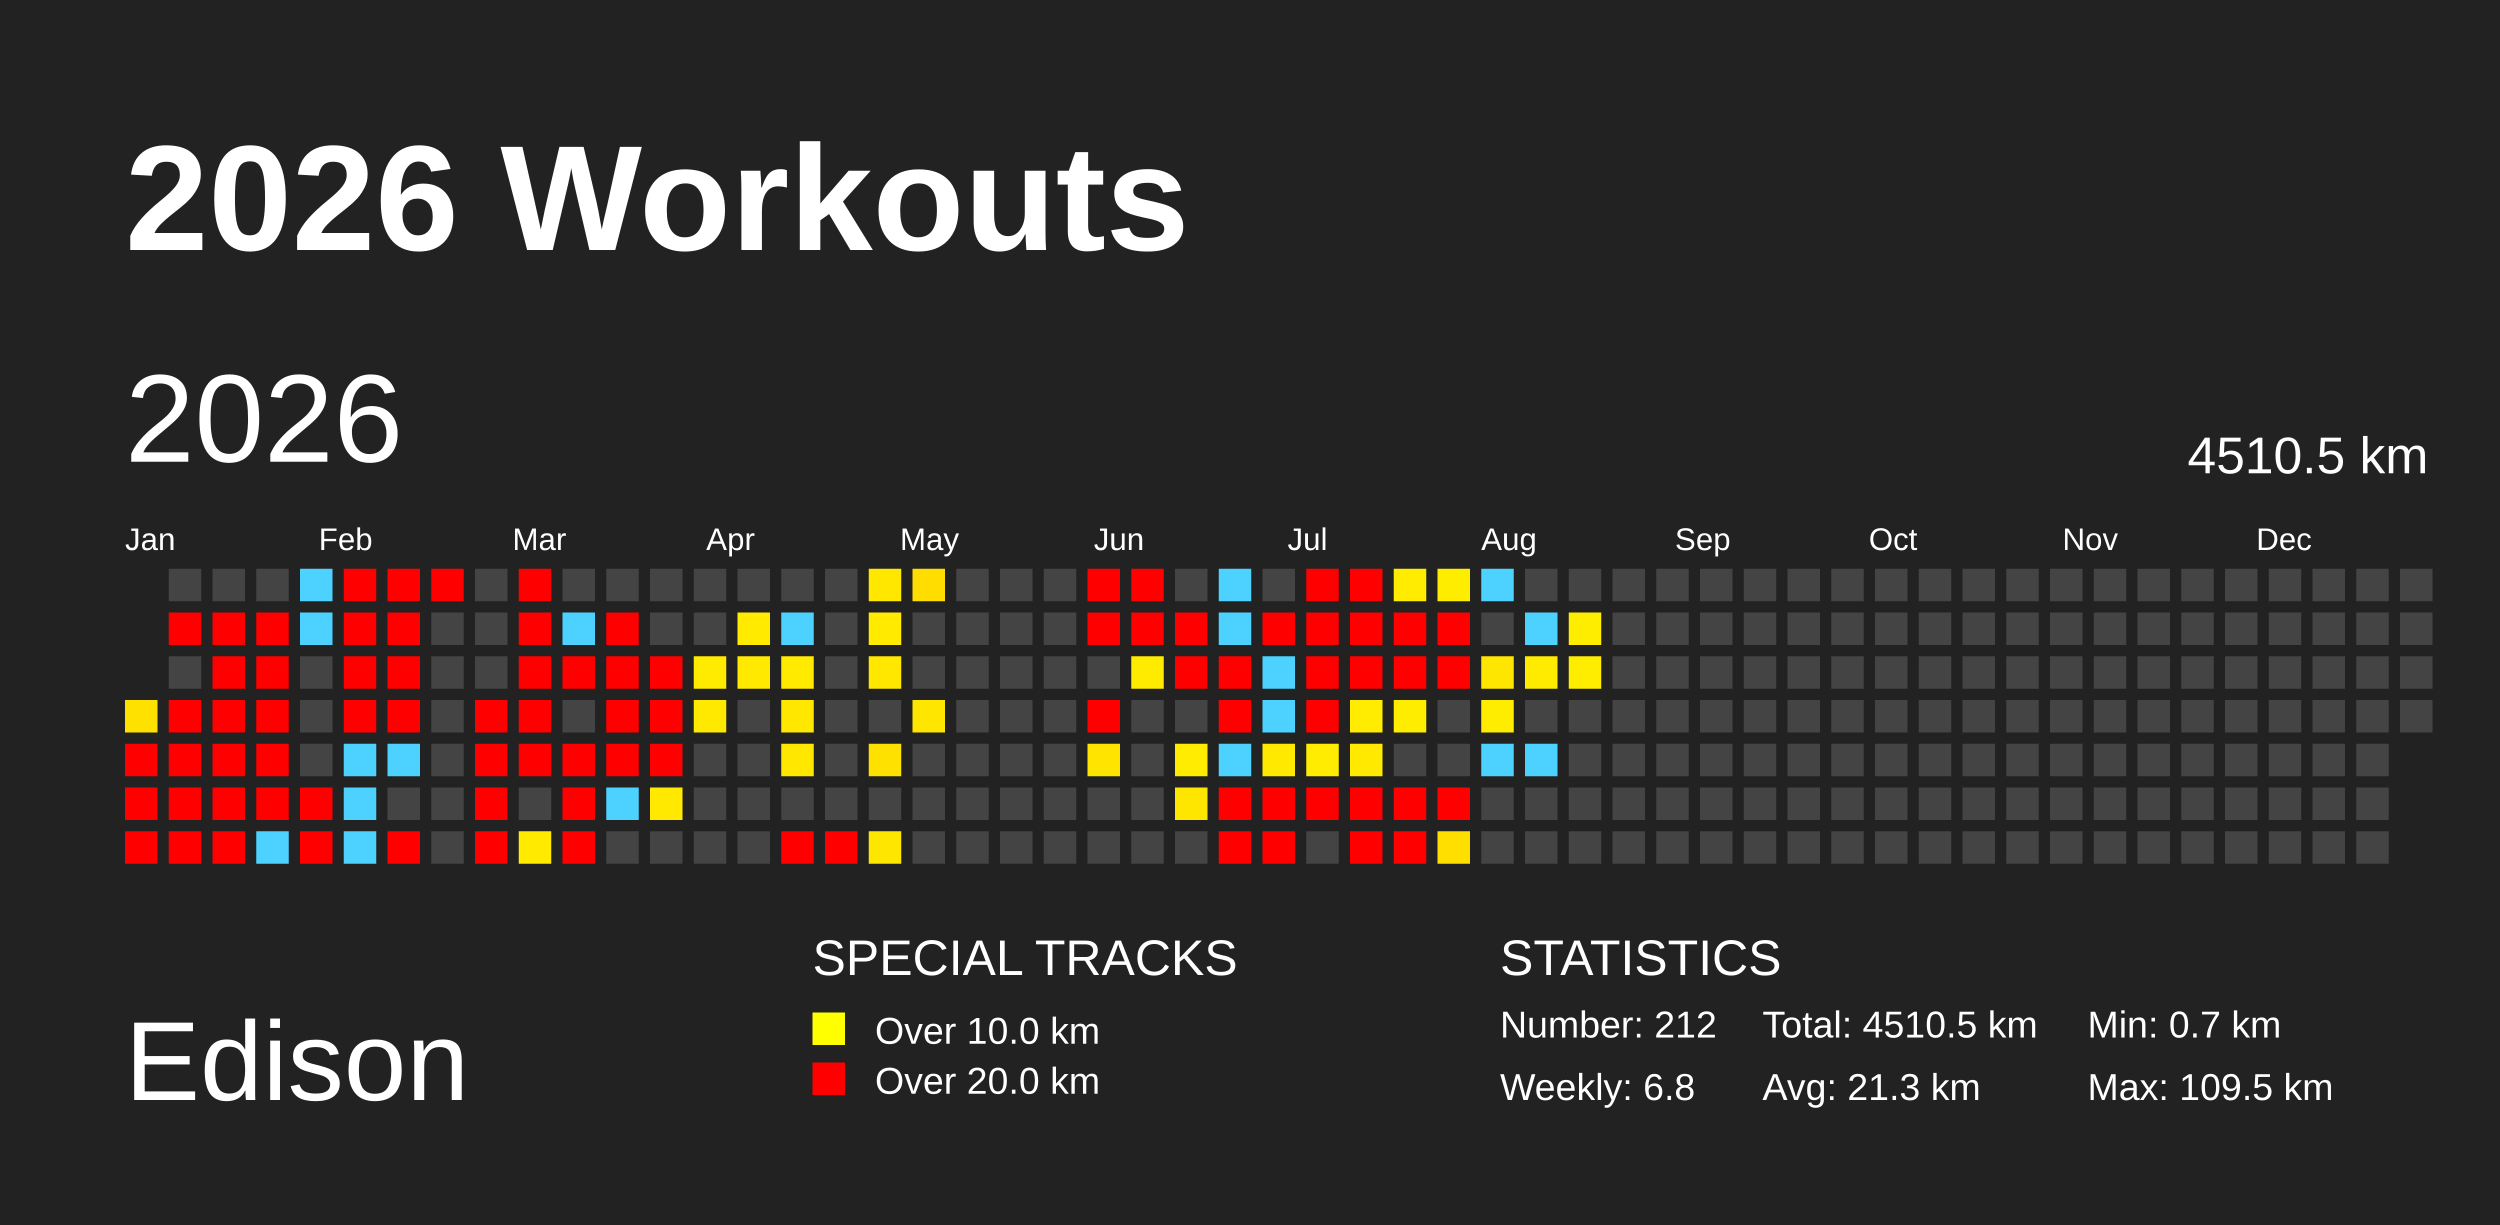
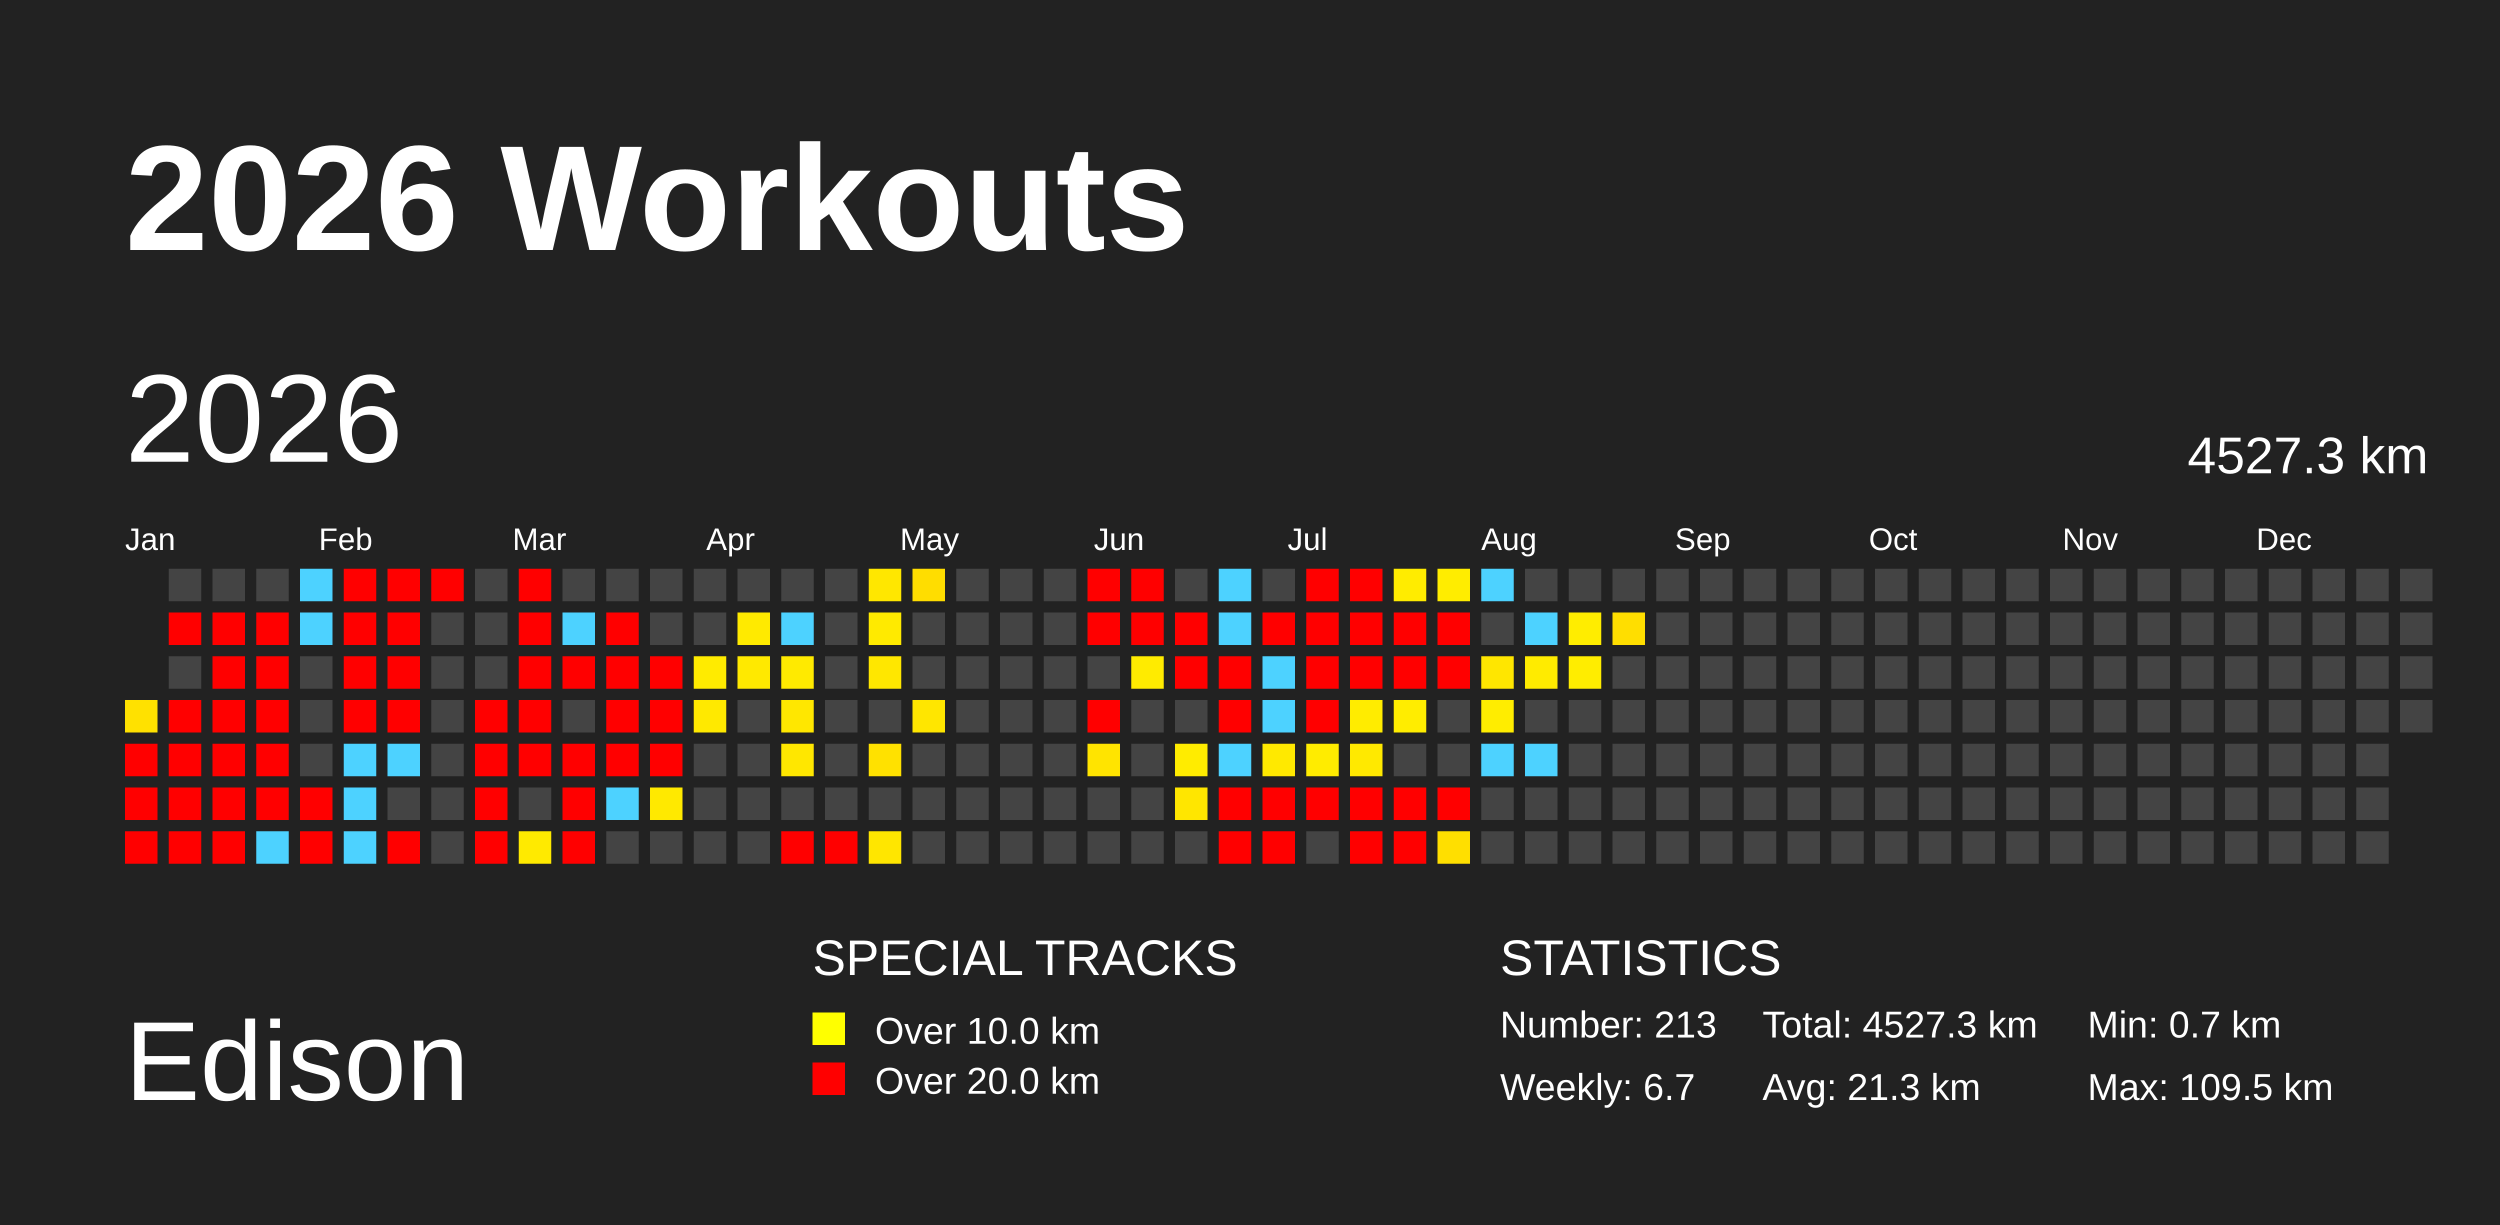
<svg xmlns="http://www.w3.org/2000/svg" baseProfile="full" height="98mm" version="1.1" viewBox="0,0,200,98" width="200mm">
  <defs />
  <rect fill="#222222" height="98" width="200" x="0" y="0" />
  <text fill="#FFFFFF" style="font-size:12px; font-family:Arial; font-weight:bold;" x="10" y="20">2026 Workouts</text>
  <text fill="#FFFFFF" style="font-size:9px; font-family:Arial" x="10" y="88">Edison</text>
  <text fill="#FFFFFF" style="font-size:4px; font-family:Arial" x="65" y="78">SPECIAL TRACKS</text>
  <rect fill="yellow" height="2.6" width="2.6" x="65" y="81" />
  <text fill="#FFFFFF" style="font-size:3px; font-family:Arial" x="70" y="83.5">Over 10.0 km</text>
  <rect fill="red" height="2.6" width="2.6" x="65" y="85" />
  <text fill="#FFFFFF" style="font-size:3px; font-family:Arial" x="70" y="87.5">Over 20.0 km</text>
  <text fill="#FFFFFF" style="font-size:4px; font-family:Arial" x="120" y="78">STATISTICS</text>
-   <text fill="#FFFFFF" style="font-size:3px; font-family:Arial" x="120" y="83">Number: 212</text>
-   <text fill="#FFFFFF" style="font-size:3px; font-family:Arial" x="120" y="88">Weekly: 6.8</text>
-   <text fill="#FFFFFF" style="font-size:3px; font-family:Arial" x="141" y="83">Total: 4510.5 km</text>
+   <text fill="#FFFFFF" style="font-size:3px; font-family:Arial" x="120" y="83">Number: 213</text>
+   <text fill="#FFFFFF" style="font-size:3px; font-family:Arial" x="120" y="88">Weekly: 6.7</text>
+   <text fill="#FFFFFF" style="font-size:3px; font-family:Arial" x="141" y="83">Total: 4527.3 km</text>
  <text fill="#FFFFFF" style="font-size:3px; font-family:Arial" x="141" y="88">Avg: 21.3 km</text>
  <text fill="#FFFFFF" style="font-size:3px; font-family:Arial" x="167" y="83">Min: 0.7 km</text>
  <text fill="#FFFFFF" style="font-size:3px; font-family:Arial" x="167" y="88">Max: 109.5 km</text>
  <text dominant-baseline="hanging" fill="#FFFFFF" style="font-size:10.0px; font-family:Arial;" x="10" y="30">2026</text>
-   <text dominant-baseline="hanging" fill="#FFFFFF" style="font-size:4.125px; font-family:Arial;" x="175" y="35">4510.5 km</text>
+   <text dominant-baseline="hanging" fill="#FFFFFF" style="font-size:4.125px; font-family:Arial;" x="175" y="35">4527.3 km</text>
  <text fill="#FFFFFF" style="font-size:2.5px; font-family:Arial" x="10.0" y="44">Jan</text>
  <text fill="#FFFFFF" style="font-size:2.5px; font-family:Arial" x="25.5" y="44">Feb</text>
  <text fill="#FFFFFF" style="font-size:2.5px; font-family:Arial" x="41.0" y="44">Mar</text>
  <text fill="#FFFFFF" style="font-size:2.5px; font-family:Arial" x="56.5" y="44">Apr</text>
  <text fill="#FFFFFF" style="font-size:2.5px; font-family:Arial" x="72.0" y="44">May</text>
  <text fill="#FFFFFF" style="font-size:2.5px; font-family:Arial" x="87.5" y="44">Jun</text>
  <text fill="#FFFFFF" style="font-size:2.5px; font-family:Arial" x="103.0" y="44">Jul</text>
  <text fill="#FFFFFF" style="font-size:2.5px; font-family:Arial" x="118.5" y="44">Aug</text>
  <text fill="#FFFFFF" style="font-size:2.5px; font-family:Arial" x="134.0" y="44">Sep</text>
  <text fill="#FFFFFF" style="font-size:2.5px; font-family:Arial" x="149.5" y="44">Oct</text>
  <text fill="#FFFFFF" style="font-size:2.5px; font-family:Arial" x="165.0" y="44">Nov</text>
  <text fill="#FFFFFF" style="font-size:2.5px; font-family:Arial" x="180.5" y="44">Dec</text>
  <rect fill="#ffe100" height="2.6" width="2.6" x="10.0" y="56.0" />
  <rect fill="red" height="2.6" width="2.6" x="10.0" y="59.5" />
  <rect fill="red" height="2.6" width="2.6" x="10.0" y="63.0" />
  <rect fill="red" height="2.6" width="2.6" x="10.0" y="66.5" />
  <rect fill="#444444" height="2.6" width="2.6" x="13.5" y="45.5" />
  <rect fill="red" height="2.6" width="2.6" x="13.5" y="49.0" />
  <rect fill="#444444" height="2.6" width="2.6" x="13.5" y="52.5" />
  <rect fill="red" height="2.6" width="2.6" x="13.5" y="56.0" />
  <rect fill="red" height="2.6" width="2.6" x="13.5" y="59.5" />
  <rect fill="red" height="2.6" width="2.6" x="13.5" y="63.0" />
  <rect fill="red" height="2.6" width="2.6" x="13.5" y="66.5" />
  <rect fill="#444444" height="2.6" width="2.6" x="17.0" y="45.5" />
  <rect fill="red" height="2.6" width="2.6" x="17.0" y="49.0" />
  <rect fill="red" height="2.6" width="2.6" x="17.0" y="52.5" />
  <rect fill="red" height="2.6" width="2.6" x="17.0" y="56.0" />
  <rect fill="red" height="2.6" width="2.6" x="17.0" y="59.5" />
  <rect fill="red" height="2.6" width="2.6" x="17.0" y="63.0" />
  <rect fill="red" height="2.6" width="2.6" x="17.0" y="66.5" />
  <rect fill="#444444" height="2.6" width="2.6" x="20.5" y="45.5" />
  <rect fill="red" height="2.6" width="2.6" x="20.5" y="49.0" />
  <rect fill="red" height="2.6" width="2.6" x="20.5" y="52.5" />
  <rect fill="red" height="2.6" width="2.6" x="20.5" y="56.0" />
  <rect fill="red" height="2.6" width="2.6" x="20.5" y="59.5" />
  <rect fill="red" height="2.6" width="2.6" x="20.5" y="63.0" />
  <rect fill="#4dd2ff" height="2.6" width="2.6" x="20.5" y="66.5" />
  <rect fill="#4dd2ff" height="2.6" width="2.6" x="24.0" y="45.5" />
  <rect fill="#4dd2ff" height="2.6" width="2.6" x="24.0" y="49.0" />
  <rect fill="#444444" height="2.6" width="2.6" x="24.0" y="52.5" />
  <rect fill="#444444" height="2.6" width="2.6" x="24.0" y="56.0" />
  <rect fill="#444444" height="2.6" width="2.6" x="24.0" y="59.5" />
  <rect fill="red" height="2.6" width="2.6" x="24.0" y="63.0" />
  <rect fill="red" height="2.6" width="2.6" x="24.0" y="66.5" />
  <rect fill="red" height="2.6" width="2.6" x="27.5" y="45.5" />
  <rect fill="red" height="2.6" width="2.6" x="27.5" y="49.0" />
  <rect fill="red" height="2.6" width="2.6" x="27.5" y="52.5" />
  <rect fill="red" height="2.6" width="2.6" x="27.5" y="56.0" />
  <rect fill="#4dd2ff" height="2.6" width="2.6" x="27.5" y="59.5" />
  <rect fill="#4dd2ff" height="2.6" width="2.6" x="27.5" y="63.0" />
  <rect fill="#4dd2ff" height="2.6" width="2.6" x="27.5" y="66.5" />
  <rect fill="red" height="2.6" width="2.6" x="31.0" y="45.5" />
  <rect fill="red" height="2.6" width="2.6" x="31.0" y="49.0" />
  <rect fill="red" height="2.6" width="2.6" x="31.0" y="52.5" />
  <rect fill="red" height="2.6" width="2.6" x="31.0" y="56.0" />
  <rect fill="#4dd2ff" height="2.6" width="2.6" x="31.0" y="59.5" />
  <rect fill="#444444" height="2.6" width="2.6" x="31.0" y="63.0" />
  <rect fill="red" height="2.6" width="2.6" x="31.0" y="66.5" />
  <rect fill="red" height="2.6" width="2.6" x="34.5" y="45.5" />
  <rect fill="#444444" height="2.6" width="2.6" x="34.5" y="49.0" />
  <rect fill="#444444" height="2.6" width="2.6" x="34.5" y="52.5" />
  <rect fill="#444444" height="2.6" width="2.6" x="34.5" y="56.0" />
  <rect fill="#444444" height="2.6" width="2.6" x="34.5" y="59.5" />
  <rect fill="#444444" height="2.6" width="2.6" x="34.5" y="63.0" />
  <rect fill="#444444" height="2.6" width="2.6" x="34.5" y="66.5" />
  <rect fill="#444444" height="2.6" width="2.6" x="38.0" y="45.5" />
  <rect fill="#444444" height="2.6" width="2.6" x="38.0" y="49.0" />
  <rect fill="#444444" height="2.6" width="2.6" x="38.0" y="52.5" />
  <rect fill="red" height="2.6" width="2.6" x="38.0" y="56.0" />
  <rect fill="red" height="2.6" width="2.6" x="38.0" y="59.5" />
  <rect fill="red" height="2.6" width="2.6" x="38.0" y="63.0" />
  <rect fill="red" height="2.6" width="2.6" x="38.0" y="66.5" />
  <rect fill="red" height="2.6" width="2.6" x="41.5" y="45.5" />
  <rect fill="red" height="2.6" width="2.6" x="41.5" y="49.0" />
  <rect fill="red" height="2.6" width="2.6" x="41.5" y="52.5" />
  <rect fill="red" height="2.6" width="2.6" x="41.5" y="56.0" />
  <rect fill="red" height="2.6" width="2.6" x="41.5" y="59.5" />
  <rect fill="#444444" height="2.6" width="2.6" x="41.5" y="63.0" />
  <rect fill="#ffea00" height="2.6" width="2.6" x="41.5" y="66.5" />
  <rect fill="#444444" height="2.6" width="2.6" x="45.0" y="45.5" />
  <rect fill="#4dd2ff" height="2.6" width="2.6" x="45.0" y="49.0" />
  <rect fill="red" height="2.6" width="2.6" x="45.0" y="52.5" />
  <rect fill="#444444" height="2.6" width="2.6" x="45.0" y="56.0" />
  <rect fill="red" height="2.6" width="2.6" x="45.0" y="59.5" />
  <rect fill="red" height="2.6" width="2.6" x="45.0" y="63.0" />
  <rect fill="red" height="2.6" width="2.6" x="45.0" y="66.5" />
  <rect fill="#444444" height="2.6" width="2.6" x="48.5" y="45.5" />
  <rect fill="red" height="2.6" width="2.6" x="48.5" y="49.0" />
  <rect fill="red" height="2.6" width="2.6" x="48.5" y="52.5" />
  <rect fill="red" height="2.6" width="2.6" x="48.5" y="56.0" />
  <rect fill="red" height="2.6" width="2.6" x="48.5" y="59.5" />
  <rect fill="#4dd2ff" height="2.6" width="2.6" x="48.5" y="63.0" />
  <rect fill="#444444" height="2.6" width="2.6" x="48.5" y="66.5" />
  <rect fill="#444444" height="2.6" width="2.6" x="52.0" y="45.5" />
  <rect fill="#444444" height="2.6" width="2.6" x="52.0" y="49.0" />
  <rect fill="red" height="2.6" width="2.6" x="52.0" y="52.5" />
  <rect fill="red" height="2.6" width="2.6" x="52.0" y="56.0" />
  <rect fill="red" height="2.6" width="2.6" x="52.0" y="59.5" />
  <rect fill="#ffe900" height="2.6" width="2.6" x="52.0" y="63.0" />
  <rect fill="#444444" height="2.6" width="2.6" x="52.0" y="66.5" />
  <rect fill="#444444" height="2.6" width="2.6" x="55.5" y="45.5" />
  <rect fill="#444444" height="2.6" width="2.6" x="55.5" y="49.0" />
  <rect fill="#ffeb00" height="2.6" width="2.6" x="55.5" y="52.5" />
  <rect fill="#ffe900" height="2.6" width="2.6" x="55.5" y="56.0" />
  <rect fill="#444444" height="2.6" width="2.6" x="55.5" y="59.5" />
  <rect fill="#444444" height="2.6" width="2.6" x="55.5" y="63.0" />
  <rect fill="#444444" height="2.6" width="2.6" x="55.5" y="66.5" />
  <rect fill="#444444" height="2.6" width="2.6" x="59.0" y="45.5" />
  <rect fill="#ffea00" height="2.6" width="2.6" x="59.0" y="49.0" />
  <rect fill="#ffe900" height="2.6" width="2.6" x="59.0" y="52.5" />
  <rect fill="#444444" height="2.6" width="2.6" x="59.0" y="56.0" />
  <rect fill="#444444" height="2.6" width="2.6" x="59.0" y="59.5" />
  <rect fill="#444444" height="2.6" width="2.6" x="59.0" y="63.0" />
  <rect fill="#444444" height="2.6" width="2.6" x="59.0" y="66.5" />
  <rect fill="#444444" height="2.6" width="2.6" x="62.5" y="45.5" />
  <rect fill="#4dd2ff" height="2.6" width="2.6" x="62.5" y="49.0" />
  <rect fill="#ffea00" height="2.6" width="2.6" x="62.5" y="52.5" />
  <rect fill="#ffe700" height="2.6" width="2.6" x="62.5" y="56.0" />
  <rect fill="#ffe700" height="2.6" width="2.6" x="62.5" y="59.5" />
  <rect fill="#444444" height="2.6" width="2.6" x="62.5" y="63.0" />
  <rect fill="red" height="2.6" width="2.6" x="62.5" y="66.5" />
  <rect fill="#444444" height="2.6" width="2.6" x="66.0" y="45.5" />
  <rect fill="#444444" height="2.6" width="2.6" x="66.0" y="49.0" />
  <rect fill="#444444" height="2.6" width="2.6" x="66.0" y="52.5" />
  <rect fill="#444444" height="2.6" width="2.6" x="66.0" y="56.0" />
  <rect fill="#444444" height="2.6" width="2.6" x="66.0" y="59.5" />
  <rect fill="#444444" height="2.6" width="2.6" x="66.0" y="63.0" />
  <rect fill="red" height="2.6" width="2.6" x="66.0" y="66.5" />
  <rect fill="#ffe700" height="2.6" width="2.6" x="69.5" y="45.5" />
  <rect fill="#ffea00" height="2.6" width="2.6" x="69.5" y="49.0" />
  <rect fill="#ffe700" height="2.6" width="2.6" x="69.5" y="52.5" />
  <rect fill="#444444" height="2.6" width="2.6" x="69.5" y="56.0" />
  <rect fill="#ffe100" height="2.6" width="2.6" x="69.5" y="59.5" />
  <rect fill="#444444" height="2.6" width="2.6" x="69.5" y="63.0" />
  <rect fill="#ffe600" height="2.6" width="2.6" x="69.5" y="66.5" />
  <rect fill="#ffdd00" height="2.6" width="2.6" x="73.0" y="45.5" />
  <rect fill="#444444" height="2.6" width="2.6" x="73.0" y="49.0" />
  <rect fill="#444444" height="2.6" width="2.6" x="73.0" y="52.5" />
  <rect fill="#ffe600" height="2.6" width="2.6" x="73.0" y="56.0" />
  <rect fill="#444444" height="2.6" width="2.6" x="73.0" y="59.5" />
  <rect fill="#444444" height="2.6" width="2.6" x="73.0" y="63.0" />
  <rect fill="#444444" height="2.6" width="2.6" x="73.0" y="66.5" />
  <rect fill="#444444" height="2.6" width="2.6" x="76.5" y="45.5" />
  <rect fill="#444444" height="2.6" width="2.6" x="76.5" y="49.0" />
  <rect fill="#444444" height="2.6" width="2.6" x="76.5" y="52.5" />
  <rect fill="#444444" height="2.6" width="2.6" x="76.5" y="56.0" />
  <rect fill="#444444" height="2.6" width="2.6" x="76.5" y="59.5" />
  <rect fill="#444444" height="2.6" width="2.6" x="76.5" y="63.0" />
  <rect fill="#444444" height="2.6" width="2.6" x="76.5" y="66.5" />
  <rect fill="#444444" height="2.6" width="2.6" x="80.0" y="45.5" />
  <rect fill="#444444" height="2.6" width="2.6" x="80.0" y="49.0" />
  <rect fill="#444444" height="2.6" width="2.6" x="80.0" y="52.5" />
  <rect fill="#444444" height="2.6" width="2.6" x="80.0" y="56.0" />
  <rect fill="#444444" height="2.6" width="2.6" x="80.0" y="59.5" />
  <rect fill="#444444" height="2.6" width="2.6" x="80.0" y="63.0" />
  <rect fill="#444444" height="2.6" width="2.6" x="80.0" y="66.5" />
  <rect fill="#444444" height="2.6" width="2.6" x="83.5" y="45.5" />
  <rect fill="#444444" height="2.6" width="2.6" x="83.5" y="49.0" />
  <rect fill="#444444" height="2.6" width="2.6" x="83.5" y="52.5" />
  <rect fill="#444444" height="2.6" width="2.6" x="83.5" y="56.0" />
  <rect fill="#444444" height="2.6" width="2.6" x="83.5" y="59.5" />
  <rect fill="#444444" height="2.6" width="2.6" x="83.5" y="63.0" />
  <rect fill="#444444" height="2.6" width="2.6" x="83.5" y="66.5" />
  <rect fill="red" height="2.6" width="2.6" x="87.0" y="45.5" />
  <rect fill="red" height="2.6" width="2.6" x="87.0" y="49.0" />
  <rect fill="#444444" height="2.6" width="2.6" x="87.0" y="52.5" />
  <rect fill="red" height="2.6" width="2.6" x="87.0" y="56.0" />
  <rect fill="#ffe400" height="2.6" width="2.6" x="87.0" y="59.5" />
  <rect fill="#444444" height="2.6" width="2.6" x="87.0" y="63.0" />
  <rect fill="#444444" height="2.6" width="2.6" x="87.0" y="66.5" />
  <rect fill="red" height="2.6" width="2.6" x="90.5" y="45.5" />
  <rect fill="red" height="2.6" width="2.6" x="90.5" y="49.0" />
  <rect fill="#ffeb00" height="2.6" width="2.6" x="90.5" y="52.5" />
  <rect fill="#444444" height="2.6" width="2.6" x="90.5" y="56.0" />
  <rect fill="#444444" height="2.6" width="2.6" x="90.5" y="59.5" />
  <rect fill="#444444" height="2.6" width="2.6" x="90.5" y="63.0" />
  <rect fill="#444444" height="2.6" width="2.6" x="90.5" y="66.5" />
  <rect fill="#444444" height="2.6" width="2.6" x="94.0" y="45.5" />
  <rect fill="red" height="2.6" width="2.6" x="94.0" y="49.0" />
  <rect fill="red" height="2.6" width="2.6" x="94.0" y="52.5" />
  <rect fill="#444444" height="2.6" width="2.6" x="94.0" y="56.0" />
  <rect fill="#ffec00" height="2.6" width="2.6" x="94.0" y="59.5" />
  <rect fill="#ffe600" height="2.6" width="2.6" x="94.0" y="63.0" />
  <rect fill="#444444" height="2.6" width="2.6" x="94.0" y="66.5" />
  <rect fill="#4dd2ff" height="2.6" width="2.6" x="97.5" y="45.5" />
  <rect fill="#4dd2ff" height="2.6" width="2.6" x="97.5" y="49.0" />
  <rect fill="red" height="2.6" width="2.6" x="97.5" y="52.5" />
  <rect fill="red" height="2.6" width="2.6" x="97.5" y="56.0" />
  <rect fill="#4dd2ff" height="2.6" width="2.6" x="97.5" y="59.5" />
  <rect fill="red" height="2.6" width="2.6" x="97.5" y="63.0" />
  <rect fill="red" height="2.6" width="2.6" x="97.5" y="66.5" />
  <rect fill="#444444" height="2.6" width="2.6" x="101.0" y="45.5" />
  <rect fill="red" height="2.6" width="2.6" x="101.0" y="49.0" />
  <rect fill="#4dd2ff" height="2.6" width="2.6" x="101.0" y="52.5" />
  <rect fill="#4dd2ff" height="2.6" width="2.6" x="101.0" y="56.0" />
  <rect fill="#ffe900" height="2.6" width="2.6" x="101.0" y="59.5" />
  <rect fill="red" height="2.6" width="2.6" x="101.0" y="63.0" />
  <rect fill="red" height="2.6" width="2.6" x="101.0" y="66.5" />
  <rect fill="red" height="2.6" width="2.6" x="104.5" y="45.5" />
  <rect fill="red" height="2.6" width="2.6" x="104.5" y="49.0" />
  <rect fill="red" height="2.6" width="2.6" x="104.5" y="52.5" />
  <rect fill="red" height="2.6" width="2.6" x="104.5" y="56.0" />
  <rect fill="#ffec00" height="2.6" width="2.6" x="104.5" y="59.5" />
  <rect fill="red" height="2.6" width="2.6" x="104.5" y="63.0" />
  <rect fill="#444444" height="2.6" width="2.6" x="104.5" y="66.5" />
  <rect fill="red" height="2.6" width="2.6" x="108.0" y="45.5" />
  <rect fill="red" height="2.6" width="2.6" x="108.0" y="49.0" />
  <rect fill="red" height="2.6" width="2.6" x="108.0" y="52.5" />
  <rect fill="#ffec00" height="2.6" width="2.6" x="108.0" y="56.0" />
  <rect fill="#ffe900" height="2.6" width="2.6" x="108.0" y="59.5" />
  <rect fill="red" height="2.6" width="2.6" x="108.0" y="63.0" />
  <rect fill="red" height="2.6" width="2.6" x="108.0" y="66.5" />
  <rect fill="#ffec00" height="2.6" width="2.6" x="111.5" y="45.5" />
  <rect fill="red" height="2.6" width="2.6" x="111.5" y="49.0" />
  <rect fill="red" height="2.6" width="2.6" x="111.5" y="52.5" />
  <rect fill="#ffed00" height="2.6" width="2.6" x="111.5" y="56.0" />
  <rect fill="#444444" height="2.6" width="2.6" x="111.5" y="59.5" />
  <rect fill="red" height="2.6" width="2.6" x="111.5" y="63.0" />
  <rect fill="red" height="2.6" width="2.6" x="111.5" y="66.5" />
  <rect fill="#ffed00" height="2.6" width="2.6" x="115.0" y="45.5" />
  <rect fill="red" height="2.6" width="2.6" x="115.0" y="49.0" />
  <rect fill="red" height="2.6" width="2.6" x="115.0" y="52.5" />
  <rect fill="#444444" height="2.6" width="2.6" x="115.0" y="56.0" />
  <rect fill="#444444" height="2.6" width="2.6" x="115.0" y="59.5" />
  <rect fill="red" height="2.6" width="2.6" x="115.0" y="63.0" />
  <rect fill="#ffdf00" height="2.6" width="2.6" x="115.0" y="66.5" />
  <rect fill="#4dd2ff" height="2.6" width="2.6" x="118.5" y="45.5" />
  <rect fill="#444444" height="2.6" width="2.6" x="118.5" y="49.0" />
  <rect fill="#ffe600" height="2.6" width="2.6" x="118.5" y="52.5" />
  <rect fill="#ffed00" height="2.6" width="2.6" x="118.5" y="56.0" />
  <rect fill="#4dd2ff" height="2.6" width="2.6" x="118.5" y="59.5" />
  <rect fill="#444444" height="2.6" width="2.6" x="118.5" y="63.0" />
  <rect fill="#444444" height="2.6" width="2.6" x="118.5" y="66.5" />
  <rect fill="#444444" height="2.6" width="2.6" x="122.0" y="45.5" />
  <rect fill="#4dd2ff" height="2.6" width="2.6" x="122.0" y="49.0" />
  <rect fill="#ffeb00" height="2.6" width="2.6" x="122.0" y="52.5" />
  <rect fill="#444444" height="2.6" width="2.6" x="122.0" y="56.0" />
  <rect fill="#4dd2ff" height="2.6" width="2.6" x="122.0" y="59.5" />
  <rect fill="#444444" height="2.6" width="2.6" x="122.0" y="63.0" />
  <rect fill="#444444" height="2.6" width="2.6" x="122.0" y="66.5" />
  <rect fill="#444444" height="2.6" width="2.6" x="125.5" y="45.5" />
  <rect fill="#ffed00" height="2.6" width="2.6" x="125.5" y="49.0" />
  <rect fill="#ffed00" height="2.6" width="2.6" x="125.5" y="52.5" />
  <rect fill="#444444" height="2.6" width="2.6" x="125.5" y="56.0" />
  <rect fill="#444444" height="2.6" width="2.6" x="125.5" y="59.5" />
  <rect fill="#444444" height="2.6" width="2.6" x="125.5" y="63.0" />
  <rect fill="#444444" height="2.6" width="2.6" x="125.5" y="66.5" />
  <rect fill="#444444" height="2.6" width="2.6" x="129.0" y="45.5" />
-   <rect fill="#444444" height="2.6" width="2.6" x="129.0" y="49.0" />
+   <rect fill="#ffde00" height="2.6" width="2.6" x="129.0" y="49.0" />
  <rect fill="#444444" height="2.6" width="2.6" x="129.0" y="52.5" />
  <rect fill="#444444" height="2.6" width="2.6" x="129.0" y="56.0" />
  <rect fill="#444444" height="2.6" width="2.6" x="129.0" y="59.5" />
  <rect fill="#444444" height="2.6" width="2.6" x="129.0" y="63.0" />
  <rect fill="#444444" height="2.6" width="2.6" x="129.0" y="66.5" />
  <rect fill="#444444" height="2.6" width="2.6" x="132.5" y="45.5" />
  <rect fill="#444444" height="2.6" width="2.6" x="132.5" y="49.0" />
  <rect fill="#444444" height="2.6" width="2.6" x="132.5" y="52.5" />
  <rect fill="#444444" height="2.6" width="2.6" x="132.5" y="56.0" />
  <rect fill="#444444" height="2.6" width="2.6" x="132.5" y="59.5" />
  <rect fill="#444444" height="2.6" width="2.6" x="132.5" y="63.0" />
  <rect fill="#444444" height="2.6" width="2.6" x="132.5" y="66.5" />
  <rect fill="#444444" height="2.6" width="2.6" x="136.0" y="45.5" />
  <rect fill="#444444" height="2.6" width="2.6" x="136.0" y="49.0" />
  <rect fill="#444444" height="2.6" width="2.6" x="136.0" y="52.5" />
  <rect fill="#444444" height="2.6" width="2.6" x="136.0" y="56.0" />
  <rect fill="#444444" height="2.6" width="2.6" x="136.0" y="59.5" />
  <rect fill="#444444" height="2.6" width="2.6" x="136.0" y="63.0" />
  <rect fill="#444444" height="2.6" width="2.6" x="136.0" y="66.5" />
  <rect fill="#444444" height="2.6" width="2.6" x="139.5" y="45.5" />
  <rect fill="#444444" height="2.6" width="2.6" x="139.5" y="49.0" />
  <rect fill="#444444" height="2.6" width="2.6" x="139.5" y="52.5" />
  <rect fill="#444444" height="2.6" width="2.6" x="139.5" y="56.0" />
  <rect fill="#444444" height="2.6" width="2.6" x="139.5" y="59.5" />
  <rect fill="#444444" height="2.6" width="2.6" x="139.5" y="63.0" />
  <rect fill="#444444" height="2.6" width="2.6" x="139.5" y="66.5" />
  <rect fill="#444444" height="2.6" width="2.6" x="143.0" y="45.5" />
  <rect fill="#444444" height="2.6" width="2.6" x="143.0" y="49.0" />
  <rect fill="#444444" height="2.6" width="2.6" x="143.0" y="52.5" />
  <rect fill="#444444" height="2.6" width="2.6" x="143.0" y="56.0" />
  <rect fill="#444444" height="2.6" width="2.6" x="143.0" y="59.5" />
  <rect fill="#444444" height="2.6" width="2.6" x="143.0" y="63.0" />
  <rect fill="#444444" height="2.6" width="2.6" x="143.0" y="66.5" />
  <rect fill="#444444" height="2.6" width="2.6" x="146.5" y="45.5" />
  <rect fill="#444444" height="2.6" width="2.6" x="146.5" y="49.0" />
  <rect fill="#444444" height="2.6" width="2.6" x="146.5" y="52.5" />
  <rect fill="#444444" height="2.6" width="2.6" x="146.5" y="56.0" />
  <rect fill="#444444" height="2.6" width="2.6" x="146.5" y="59.5" />
  <rect fill="#444444" height="2.6" width="2.6" x="146.5" y="63.0" />
  <rect fill="#444444" height="2.6" width="2.6" x="146.5" y="66.5" />
  <rect fill="#444444" height="2.6" width="2.6" x="150.0" y="45.5" />
  <rect fill="#444444" height="2.6" width="2.6" x="150.0" y="49.0" />
  <rect fill="#444444" height="2.6" width="2.6" x="150.0" y="52.5" />
  <rect fill="#444444" height="2.6" width="2.6" x="150.0" y="56.0" />
  <rect fill="#444444" height="2.6" width="2.6" x="150.0" y="59.5" />
  <rect fill="#444444" height="2.6" width="2.6" x="150.0" y="63.0" />
  <rect fill="#444444" height="2.6" width="2.6" x="150.0" y="66.5" />
  <rect fill="#444444" height="2.6" width="2.6" x="153.5" y="45.5" />
  <rect fill="#444444" height="2.6" width="2.6" x="153.5" y="49.0" />
  <rect fill="#444444" height="2.6" width="2.6" x="153.5" y="52.5" />
  <rect fill="#444444" height="2.6" width="2.6" x="153.5" y="56.0" />
  <rect fill="#444444" height="2.6" width="2.6" x="153.5" y="59.5" />
  <rect fill="#444444" height="2.6" width="2.6" x="153.5" y="63.0" />
  <rect fill="#444444" height="2.6" width="2.6" x="153.5" y="66.5" />
  <rect fill="#444444" height="2.6" width="2.6" x="157.0" y="45.5" />
  <rect fill="#444444" height="2.6" width="2.6" x="157.0" y="49.0" />
  <rect fill="#444444" height="2.6" width="2.6" x="157.0" y="52.5" />
  <rect fill="#444444" height="2.6" width="2.6" x="157.0" y="56.0" />
  <rect fill="#444444" height="2.6" width="2.6" x="157.0" y="59.5" />
  <rect fill="#444444" height="2.6" width="2.6" x="157.0" y="63.0" />
  <rect fill="#444444" height="2.6" width="2.6" x="157.0" y="66.5" />
  <rect fill="#444444" height="2.6" width="2.6" x="160.5" y="45.5" />
  <rect fill="#444444" height="2.6" width="2.6" x="160.5" y="49.0" />
  <rect fill="#444444" height="2.6" width="2.6" x="160.5" y="52.5" />
  <rect fill="#444444" height="2.6" width="2.6" x="160.5" y="56.0" />
  <rect fill="#444444" height="2.6" width="2.6" x="160.5" y="59.5" />
  <rect fill="#444444" height="2.6" width="2.6" x="160.5" y="63.0" />
  <rect fill="#444444" height="2.6" width="2.6" x="160.5" y="66.5" />
  <rect fill="#444444" height="2.6" width="2.6" x="164.0" y="45.5" />
  <rect fill="#444444" height="2.6" width="2.6" x="164.0" y="49.0" />
  <rect fill="#444444" height="2.6" width="2.6" x="164.0" y="52.5" />
  <rect fill="#444444" height="2.6" width="2.6" x="164.0" y="56.0" />
  <rect fill="#444444" height="2.6" width="2.6" x="164.0" y="59.5" />
  <rect fill="#444444" height="2.6" width="2.6" x="164.0" y="63.0" />
  <rect fill="#444444" height="2.6" width="2.6" x="164.0" y="66.5" />
  <rect fill="#444444" height="2.6" width="2.6" x="167.5" y="45.5" />
  <rect fill="#444444" height="2.6" width="2.6" x="167.5" y="49.0" />
  <rect fill="#444444" height="2.6" width="2.6" x="167.5" y="52.5" />
  <rect fill="#444444" height="2.6" width="2.6" x="167.5" y="56.0" />
  <rect fill="#444444" height="2.6" width="2.6" x="167.5" y="59.5" />
  <rect fill="#444444" height="2.6" width="2.6" x="167.5" y="63.0" />
  <rect fill="#444444" height="2.6" width="2.6" x="167.5" y="66.5" />
  <rect fill="#444444" height="2.6" width="2.6" x="171.0" y="45.5" />
  <rect fill="#444444" height="2.6" width="2.6" x="171.0" y="49.0" />
  <rect fill="#444444" height="2.6" width="2.6" x="171.0" y="52.5" />
  <rect fill="#444444" height="2.6" width="2.6" x="171.0" y="56.0" />
  <rect fill="#444444" height="2.6" width="2.6" x="171.0" y="59.5" />
  <rect fill="#444444" height="2.6" width="2.6" x="171.0" y="63.0" />
  <rect fill="#444444" height="2.6" width="2.6" x="171.0" y="66.5" />
  <rect fill="#444444" height="2.6" width="2.6" x="174.5" y="45.5" />
  <rect fill="#444444" height="2.6" width="2.6" x="174.5" y="49.0" />
  <rect fill="#444444" height="2.6" width="2.6" x="174.5" y="52.5" />
  <rect fill="#444444" height="2.6" width="2.6" x="174.5" y="56.0" />
  <rect fill="#444444" height="2.6" width="2.6" x="174.5" y="59.5" />
  <rect fill="#444444" height="2.6" width="2.6" x="174.5" y="63.0" />
  <rect fill="#444444" height="2.6" width="2.6" x="174.5" y="66.5" />
  <rect fill="#444444" height="2.6" width="2.6" x="178.0" y="45.5" />
  <rect fill="#444444" height="2.6" width="2.6" x="178.0" y="49.0" />
  <rect fill="#444444" height="2.6" width="2.6" x="178.0" y="52.5" />
  <rect fill="#444444" height="2.6" width="2.6" x="178.0" y="56.0" />
  <rect fill="#444444" height="2.6" width="2.6" x="178.0" y="59.5" />
  <rect fill="#444444" height="2.6" width="2.6" x="178.0" y="63.0" />
  <rect fill="#444444" height="2.6" width="2.6" x="178.0" y="66.5" />
  <rect fill="#444444" height="2.6" width="2.6" x="181.5" y="45.5" />
  <rect fill="#444444" height="2.6" width="2.6" x="181.5" y="49.0" />
  <rect fill="#444444" height="2.6" width="2.6" x="181.5" y="52.5" />
  <rect fill="#444444" height="2.6" width="2.6" x="181.5" y="56.0" />
  <rect fill="#444444" height="2.6" width="2.6" x="181.5" y="59.5" />
  <rect fill="#444444" height="2.6" width="2.6" x="181.5" y="63.0" />
  <rect fill="#444444" height="2.6" width="2.6" x="181.5" y="66.5" />
  <rect fill="#444444" height="2.6" width="2.6" x="185.0" y="45.5" />
  <rect fill="#444444" height="2.6" width="2.6" x="185.0" y="49.0" />
  <rect fill="#444444" height="2.6" width="2.6" x="185.0" y="52.5" />
  <rect fill="#444444" height="2.6" width="2.6" x="185.0" y="56.0" />
  <rect fill="#444444" height="2.6" width="2.6" x="185.0" y="59.5" />
  <rect fill="#444444" height="2.6" width="2.6" x="185.0" y="63.0" />
  <rect fill="#444444" height="2.6" width="2.6" x="185.0" y="66.5" />
  <rect fill="#444444" height="2.6" width="2.6" x="188.5" y="45.5" />
  <rect fill="#444444" height="2.6" width="2.6" x="188.5" y="49.0" />
  <rect fill="#444444" height="2.6" width="2.6" x="188.5" y="52.5" />
  <rect fill="#444444" height="2.6" width="2.6" x="188.5" y="56.0" />
  <rect fill="#444444" height="2.6" width="2.6" x="188.5" y="59.5" />
  <rect fill="#444444" height="2.6" width="2.6" x="188.5" y="63.0" />
  <rect fill="#444444" height="2.6" width="2.6" x="188.5" y="66.5" />
  <rect fill="#444444" height="2.6" width="2.6" x="192.0" y="45.5" />
  <rect fill="#444444" height="2.6" width="2.6" x="192.0" y="49.0" />
  <rect fill="#444444" height="2.6" width="2.6" x="192.0" y="52.5" />
  <rect fill="#444444" height="2.6" width="2.6" x="192.0" y="56.0" />
</svg>
